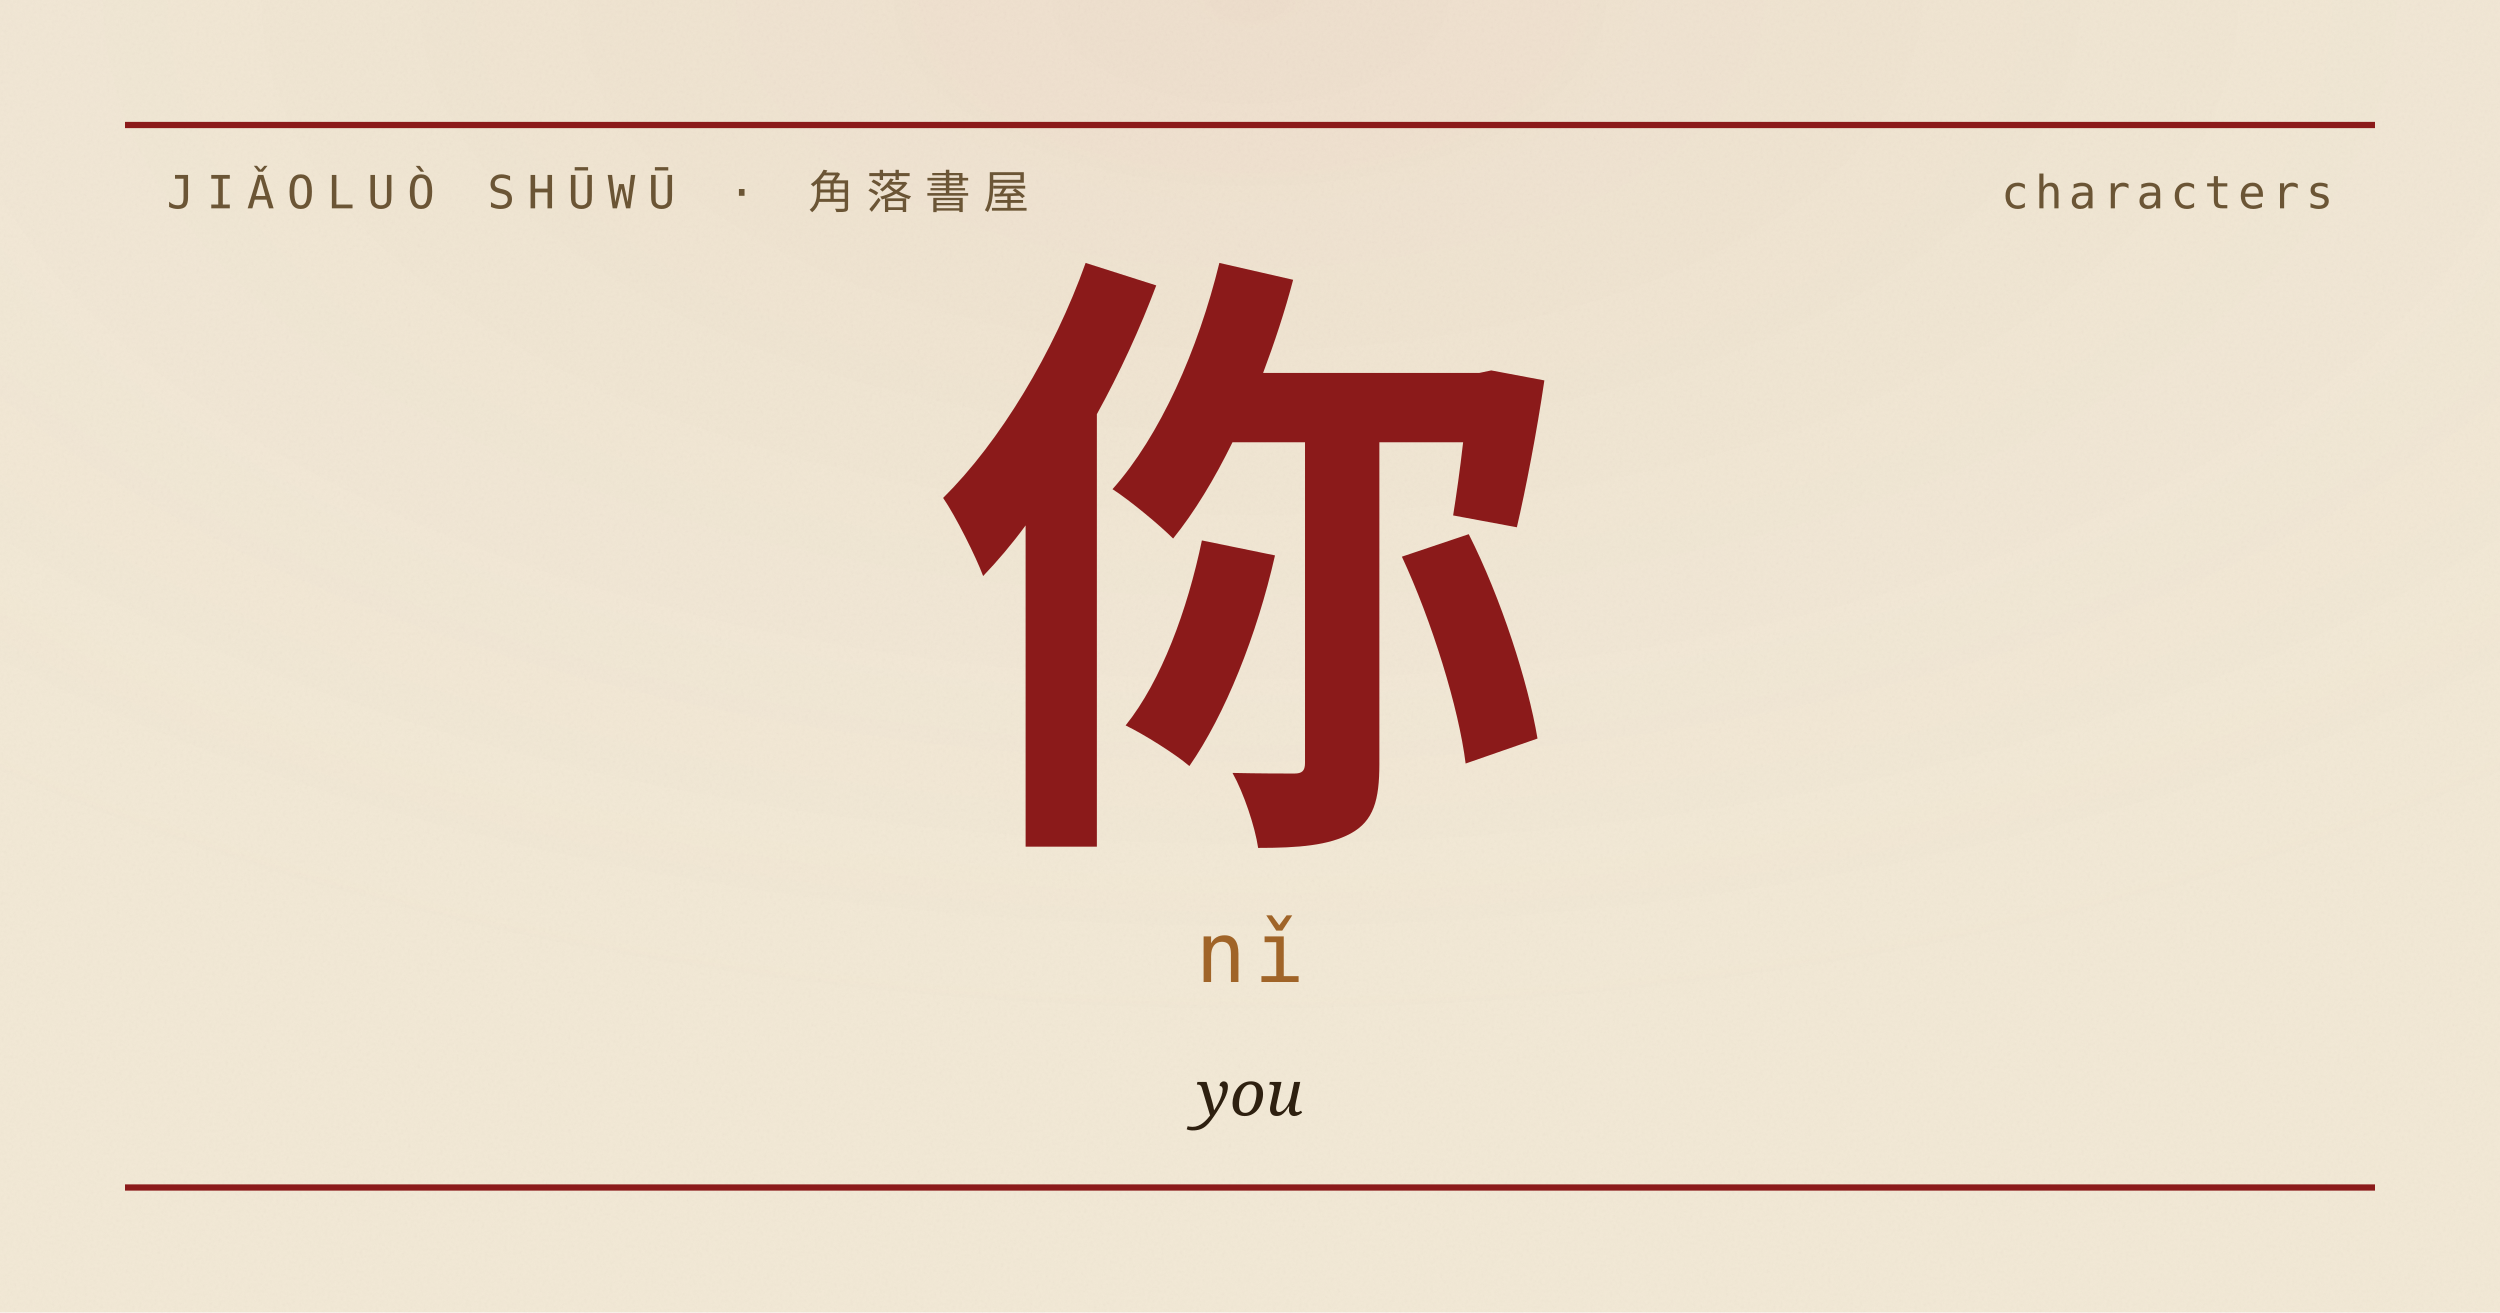
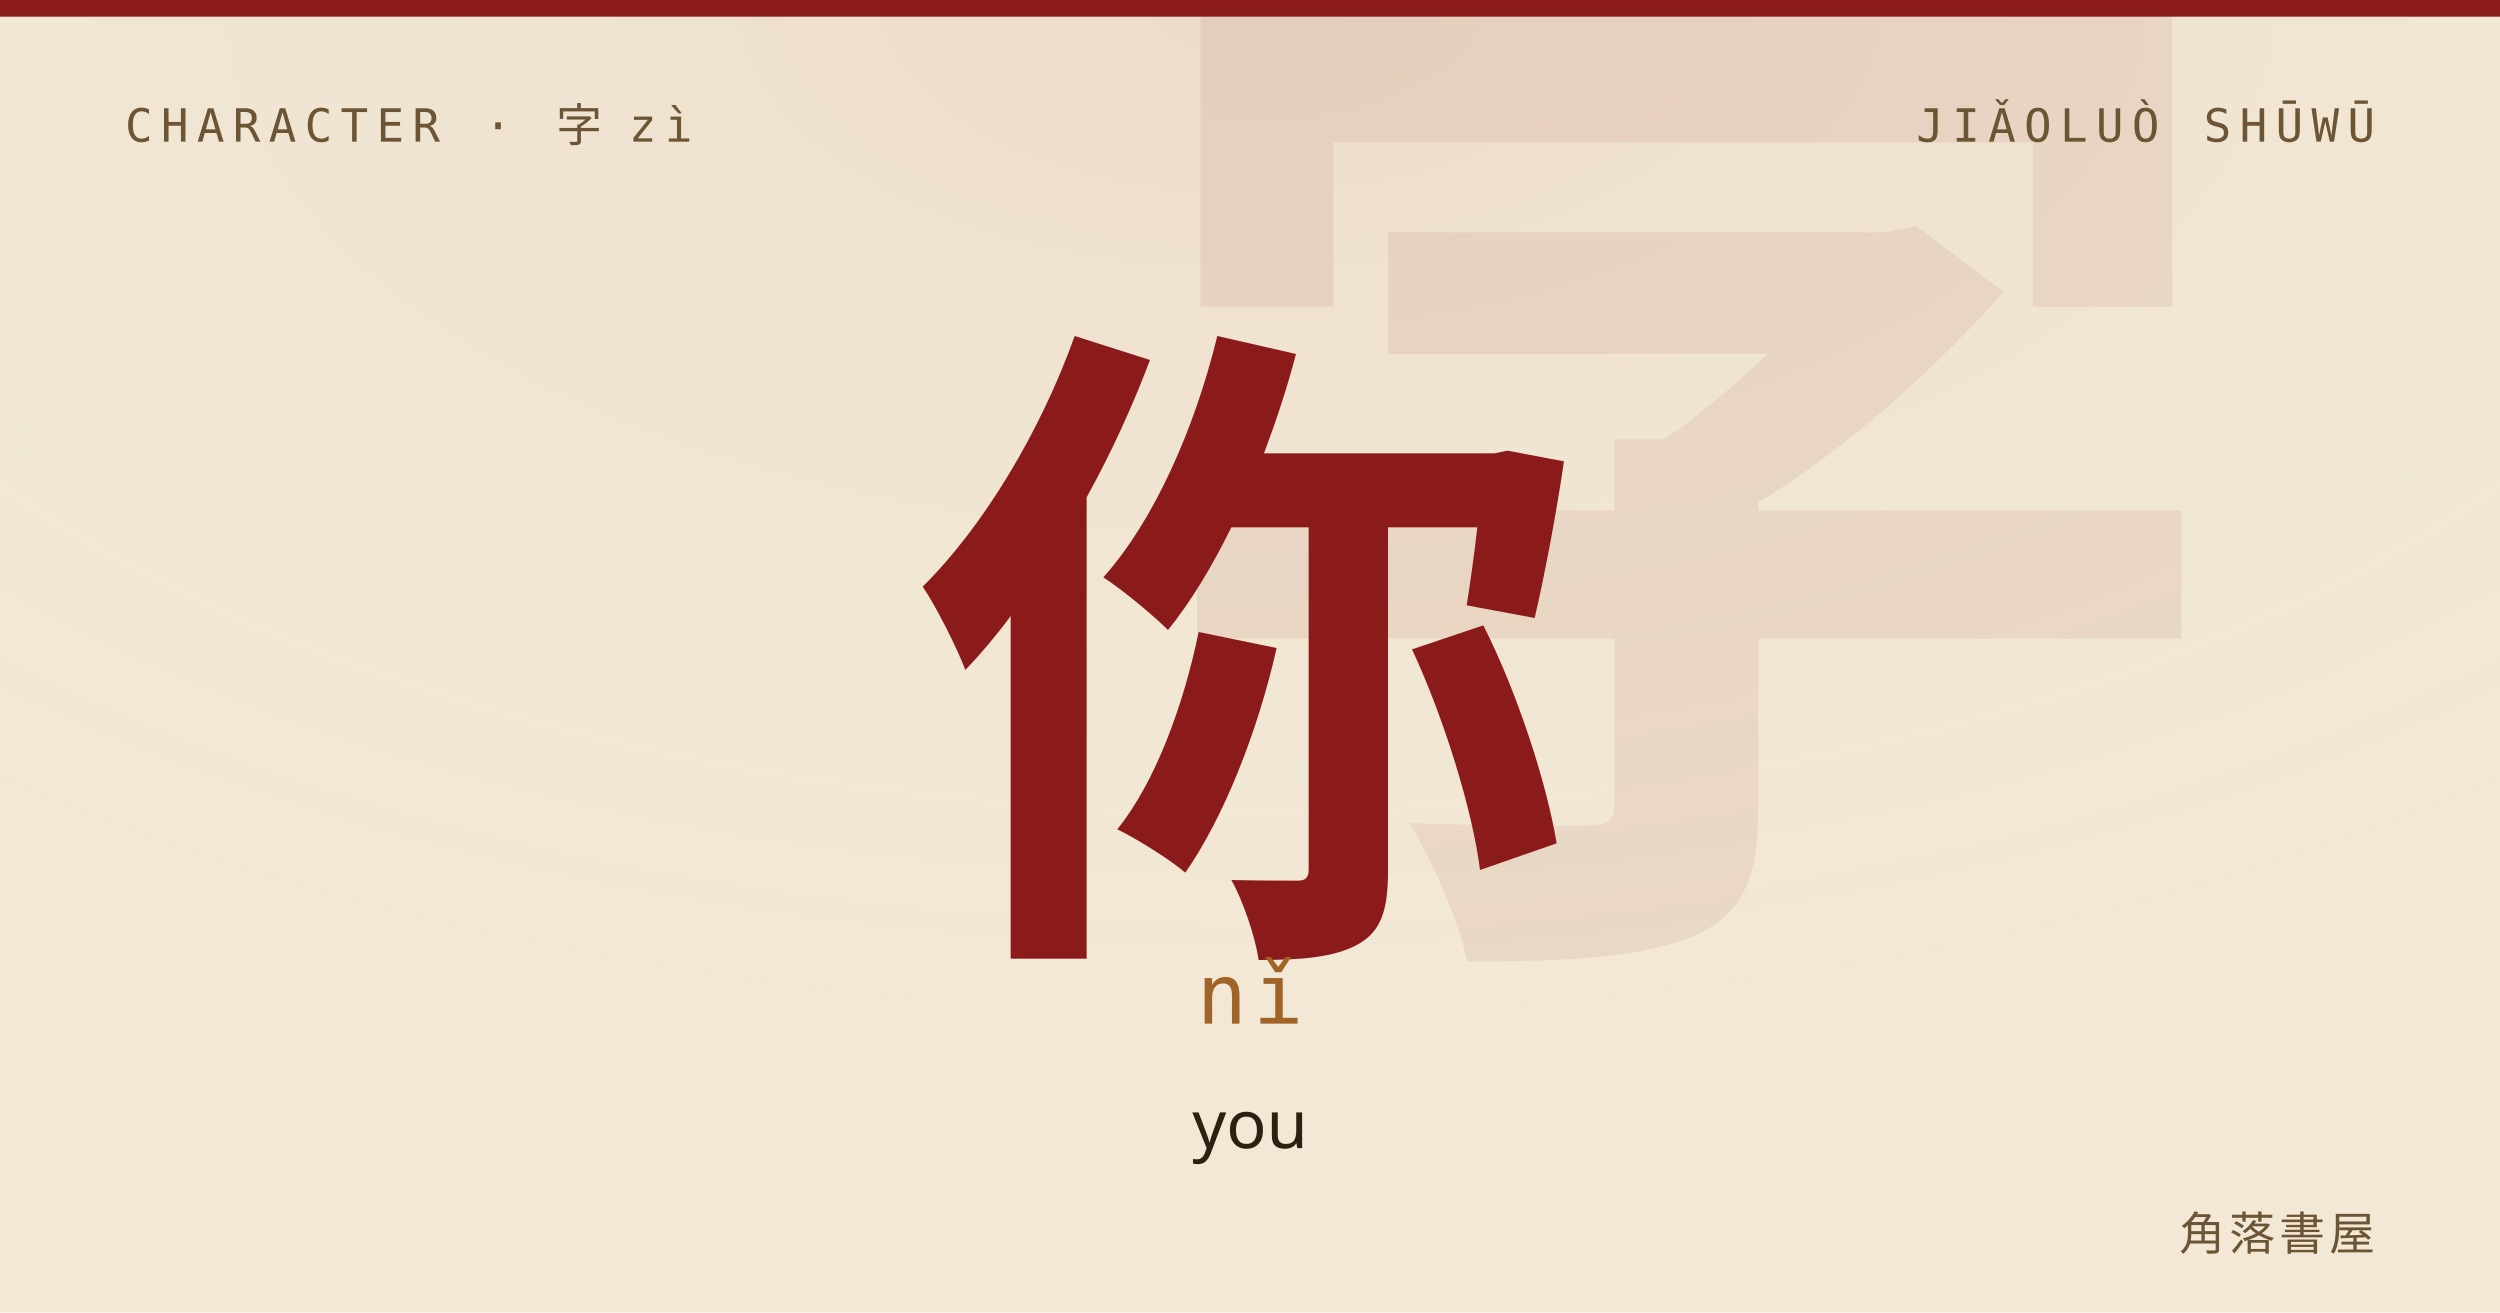
<svg xmlns="http://www.w3.org/2000/svg" viewBox="0 0 1200 630" width="1200" height="630">
  <defs>
-     <filter id="paper">
-       <feTurbulence type="fractalNoise" baseFrequency="0.65" numOctaves="5" stitchTiles="stitch" />
-       <feColorMatrix type="saturate" values="0" />
-     </filter>
    <radialGradient id="vignette" cx="50%" cy="0%" r="80%">
-       <stop offset="0%" stop-color="#8b1a1a" stop-opacity="0.05" />
+       <stop offset="0%" stop-color="#8b1a1a" stop-opacity="0.06" />
      <stop offset="100%" stop-color="#f2e8d5" stop-opacity="0" />
    </radialGradient>
  </defs>
  <rect width="1200" height="630" fill="#f2e8d5" />
  <rect width="1200" height="630" fill="url(#vignette)" />
-   <rect width="1200" height="630" filter="url(#paper)" opacity="0.06" />
-   <line x1="60" y1="60" x2="1140" y2="60" stroke="#8b1a1a" stroke-width="3" />
-   <line x1="60" y1="570" x2="1140" y2="570" stroke="#8b1a1a" stroke-width="3" />
-   <text x="80" y="100" font-family="Inconsolata, monospace" font-size="22" letter-spacing="6" fill="#6b5535" text-transform="uppercase">JIǍOLUÒ SHŪWŪ · 角落書屋</text>
-   <text x="1120" y="100" font-family="Inconsolata, monospace" font-size="22" letter-spacing="3" fill="#6b5535" text-anchor="end">characters</text>
-   <text x="600" y="275" font-family="Noto Serif SC, serif" font-size="300" font-weight="700" fill="#8b1a1a" text-anchor="middle" dominant-baseline="middle">你</text>
-   <text x="600" y="460" font-family="Inconsolata, monospace" font-size="40" letter-spacing="4" fill="#a06428" text-anchor="middle" dominant-baseline="middle">nǐ</text>
-   <text x="600" y="525" font-family="EB Garamond, Georgia, serif" font-style="italic" font-size="30" fill="#2e2010" text-anchor="middle" dominant-baseline="middle">you</text>
+   <rect x="0" y="0" width="1200" height="8" fill="#8b1a1a" />
+   <text x="1080" y="225" font-family="Noto Serif SC" font-size="540" font-weight="700" fill="#8b1a1a" opacity="0.08" text-anchor="end" dominant-baseline="middle">字</text>
+   <text x="60" y="68" font-family="Inconsolata" font-size="22" letter-spacing="4" fill="#6b5535">CHARACTER · 字 zì</text>
+   <text x="1140" y="68" font-family="Inconsolata" font-size="22" letter-spacing="4" fill="#6b5535" text-anchor="end">JIǍOLUÒ SHŪWŪ</text>
+   <text x="600" y="320" font-family="Noto Serif SC" font-size="320" font-weight="700" fill="#8b1a1a" text-anchor="middle" dominant-baseline="middle">你</text>
+   <text x="600" y="480" font-family="Inconsolata" font-size="40" letter-spacing="3" fill="#a06428" text-anchor="middle" dominant-baseline="middle">nǐ</text>
+   <text x="600" y="540" font-family="EB Garamond" font-size="32" fill="#2e2010" text-anchor="middle" dominant-baseline="middle">you</text>
+   <text x="1140" y="600" font-family="Noto Serif SC" font-size="22" letter-spacing="2" fill="#6b5535" text-anchor="end">角落書屋</text>
</svg>
